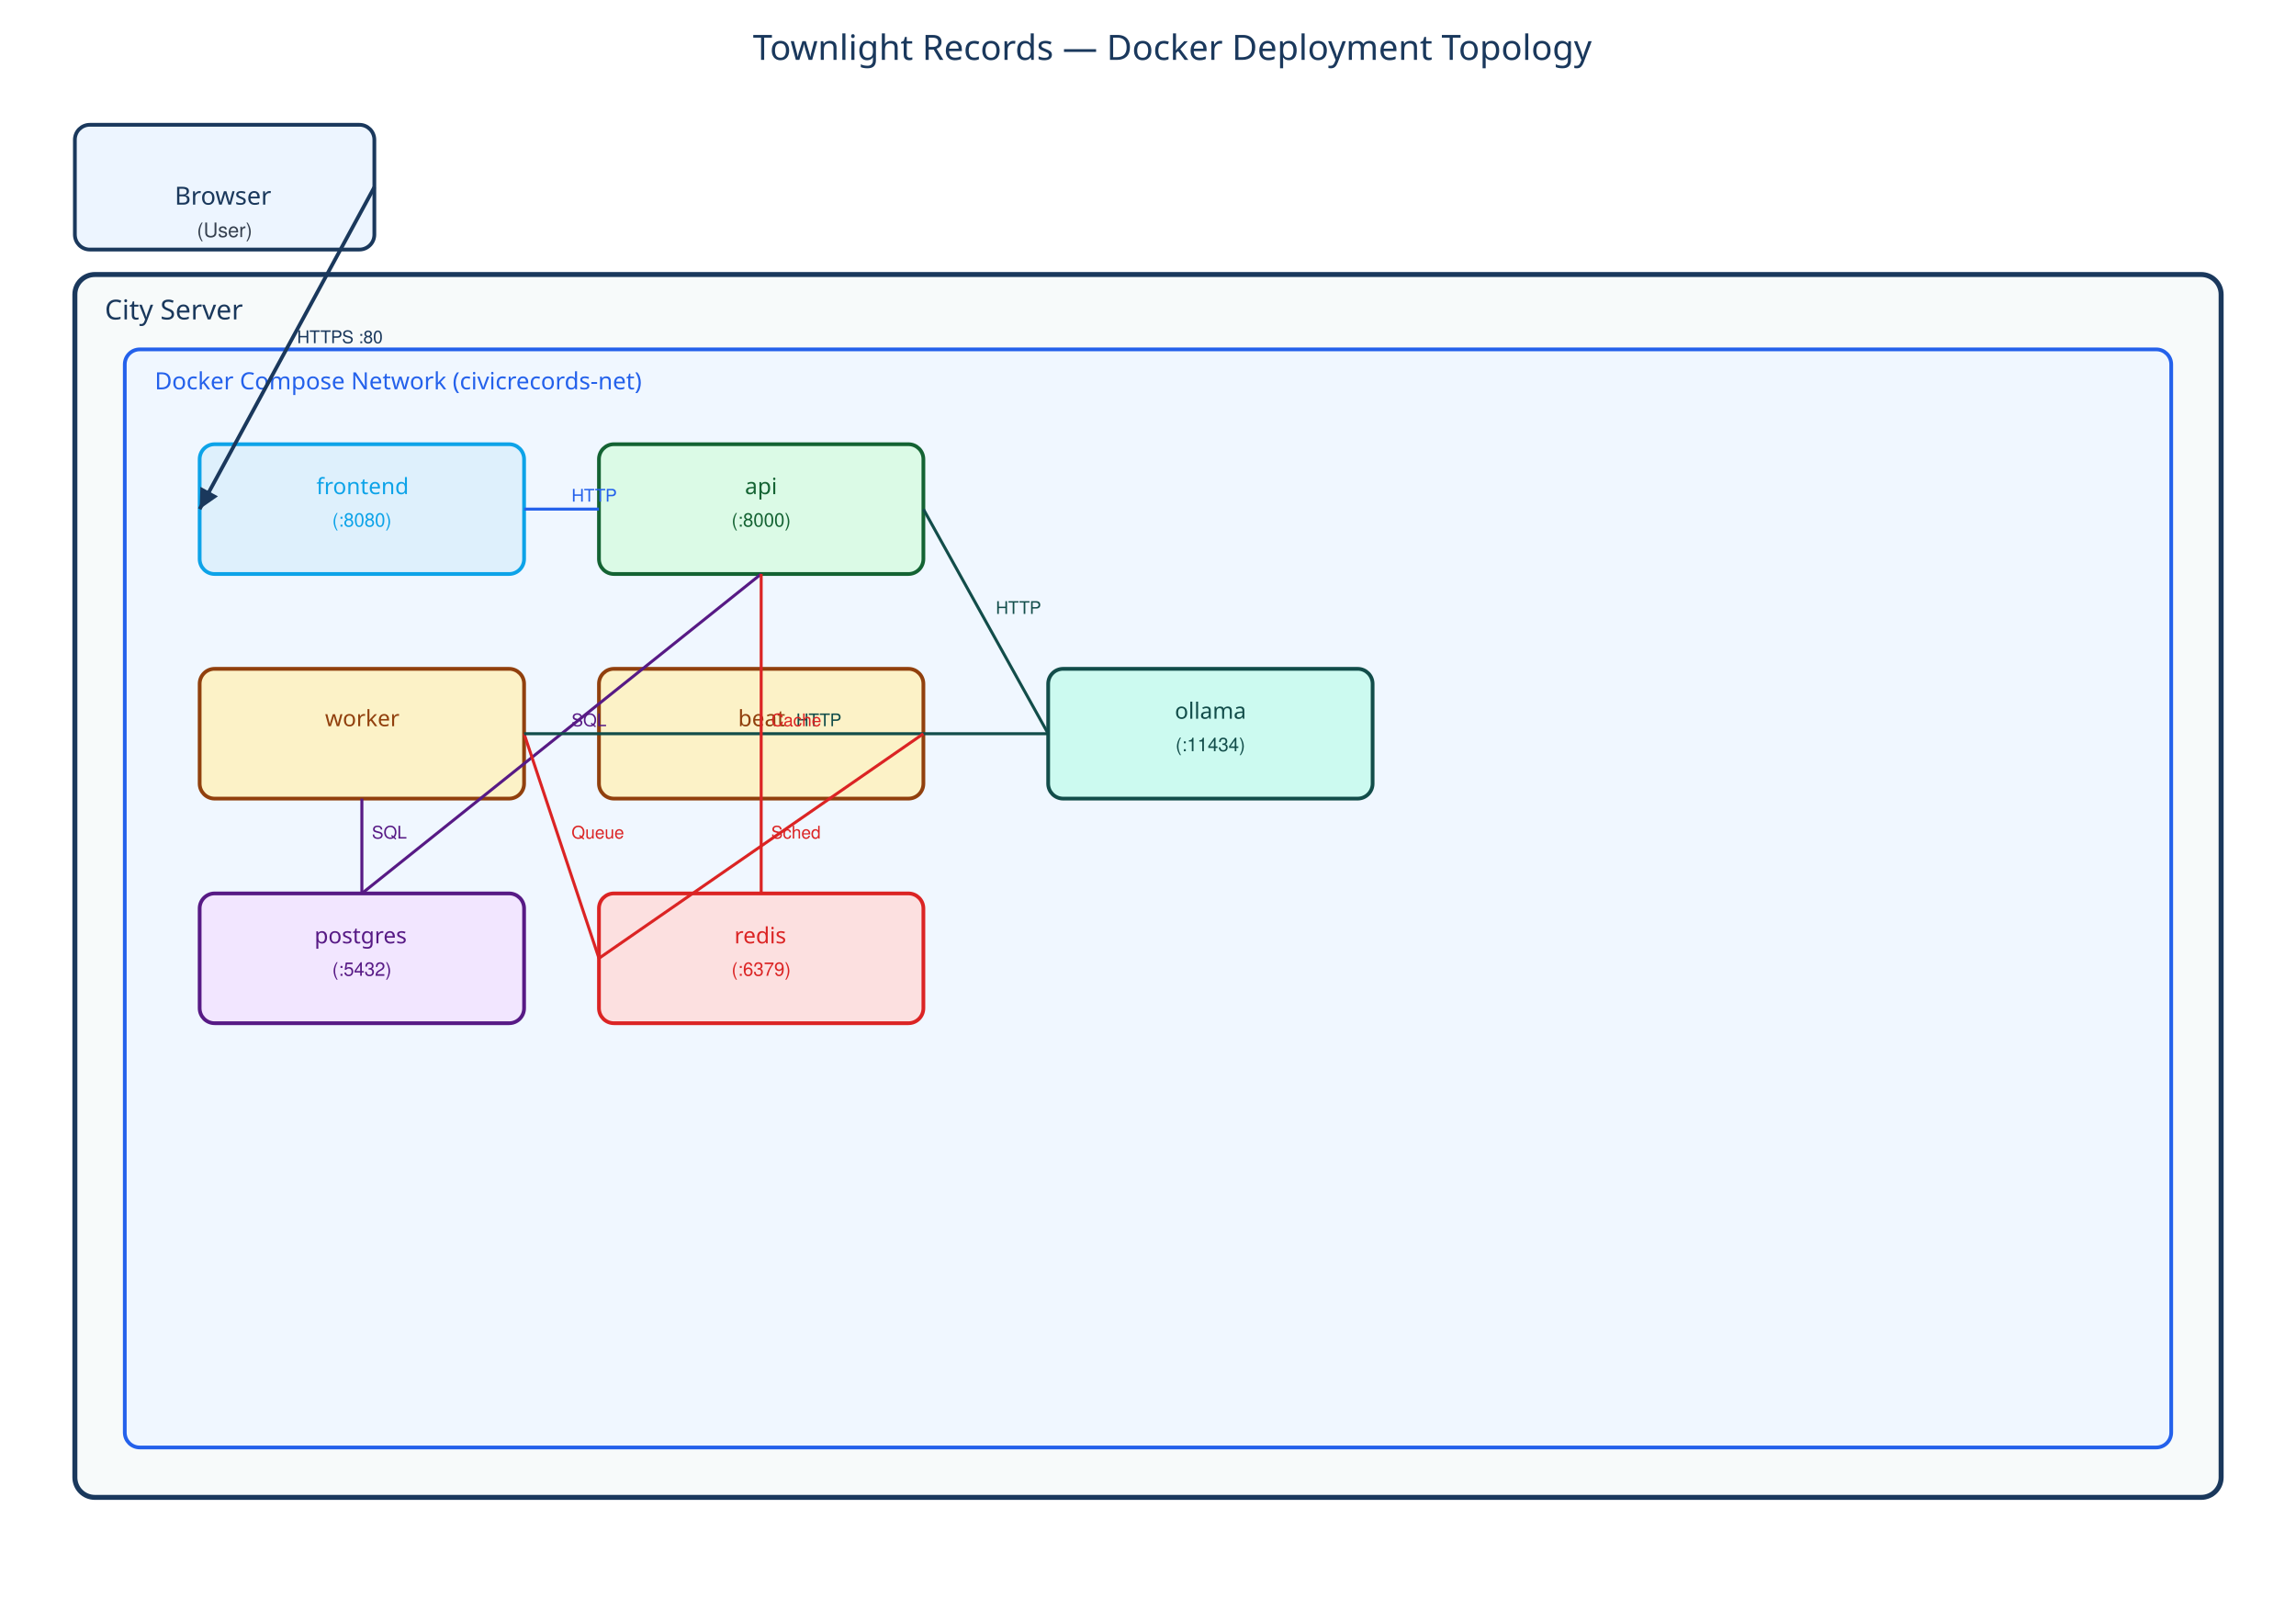
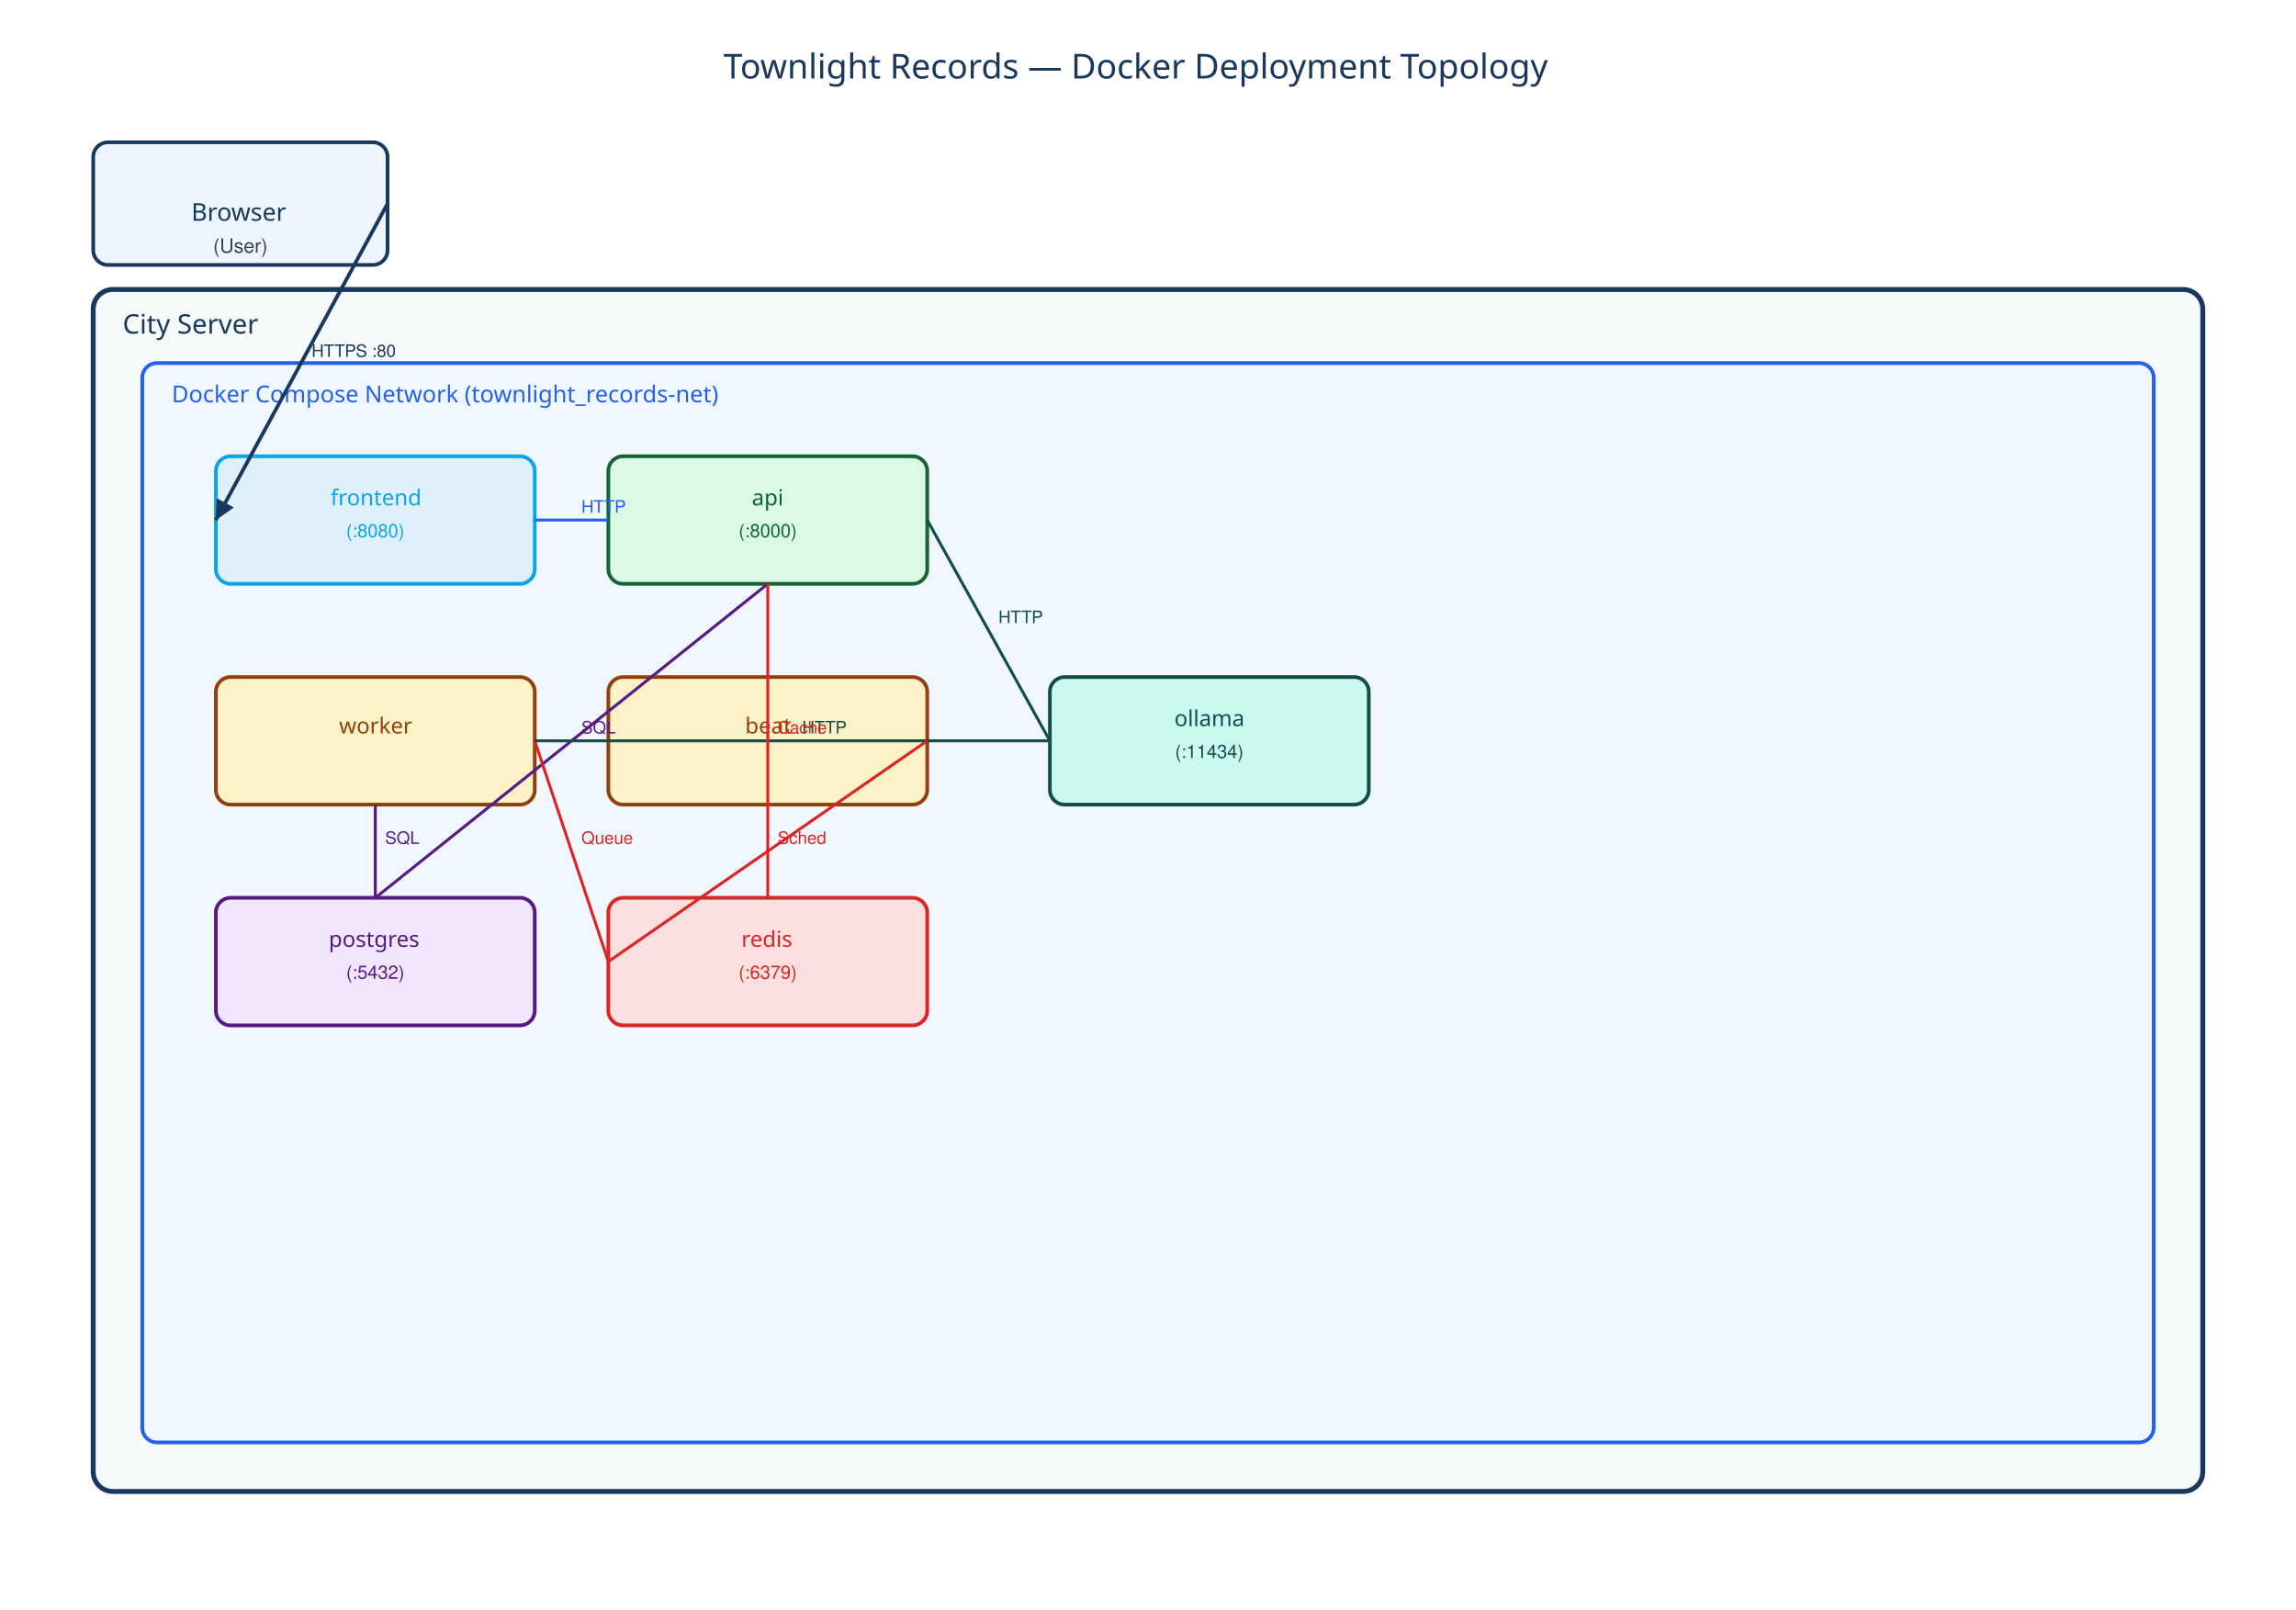
- <svg xmlns="http://www.w3.org/2000/svg" width="920" height="640" preserveAspectRatio="xMinYMin meet" viewBox="0 0 920 640" version="1.0" fill-rule="evenodd">
+ <svg xmlns="http://www.w3.org/2000/svg" width="936" height="656" preserveAspectRatio="xMinYMin meet" viewBox="0 0 936 656" version="1.0" fill-rule="evenodd">
  <clipPath id="clip">
-     <rect x="0" y="0" width="920" height="640" />
+     <rect x="0" y="0" width="936" height="656" />
  </clipPath>
-   <g id="group" transform="scale(1,-1) translate(0,-640)" style="clip-path: url(#clip)">
-     <g transform="">
+   <g id="group" transform="scale(1,-1) translate(0,-656)" style="clip-path: url(#clip)">
+     <g transform=" matrix(1,0,0,1,8,8)">
      <rect x="0" y="0" width="920" height="640" style="stroke: none; stroke-linecap: butt; stroke-width: 1; fill: rgb(100%,100%,100%); fill-rule: evenodd;" />
-       <text x="301.688" y="616" style="font-family: Helvetica-Bold; font-size: 14px;fill: rgb(10%,22%,36%); stroke:none;" transform="translate(0,1232) scale(1,-1)">Townlight Records — Docker Deployment Topology</text>
+       <text x="286.918" y="616" style="font-family: Helvetica-Bold; font-size: 14px;fill: rgb(10%,22%,36%); stroke:none;" transform="translate(0,1232) scale(1,-1)">Townlight Records — Docker Deployment Topology</text>
      <rect x="30" y="540" width="120" height="50" rx="6" ry="6" style="stroke: rgb(10%,22%,36%); stroke-linecap: butt; stroke-width: 1.5; fill: rgb(93%,96%,100%); fill-rule: evenodd;" />
      <text x="69.995" y="558" style="font-family: Helvetica-Bold; font-size: 10px;fill: rgb(10%,22%,36%); stroke:none;" transform="translate(0,1116) scale(1,-1)">Browser</text>
      <text x="78.892" y="545" style="font-family: Helvetica; font-size: 8px;fill: rgb(21%,25%,31%); stroke:none;" transform="translate(0,1090) scale(1,-1)">(User)</text>
      <rect x="30" y="40" width="860" height="490" rx="8" ry="8" style="stroke: rgb(10%,22%,36%); stroke-linecap: butt; stroke-width: 2; fill: rgb(97%,98%,98%); fill-rule: evenodd;" />
      <text x="42" y="512" style="font-family: Helvetica-Bold; font-size: 11px;fill: rgb(10%,22%,36%); stroke:none;" transform="translate(0,1024) scale(1,-1)">City Server</text>
      <rect x="50" y="60" width="820" height="440" rx="6" ry="6" style="stroke: rgb(14%,38%,92%); stroke-linecap: butt; stroke-width: 1.5; fill: rgb(94%,97%,100%); fill-rule: evenodd;" />
-       <text x="62" y="484" style="font-family: Helvetica-Bold; font-size: 9.5px;fill: rgb(14%,38%,92%); stroke:none;" transform="translate(0,968) scale(1,-1)">Docker Compose Network (civicrecords-net)</text>
+       <text x="62" y="484" style="font-family: Helvetica-Bold; font-size: 9.5px;fill: rgb(14%,38%,92%); stroke:none;" transform="translate(0,968) scale(1,-1)">Docker Compose Network (townlight_records-net)</text>
      <rect x="80" y="410" width="130" height="52" rx="6" ry="6" style="stroke: rgb(5%,64%,91%); stroke-linecap: butt; stroke-width: 1.5; fill: rgb(87%,94%,99%); fill-rule: evenodd;" />
      <text x="126.752" y="442.0" style="font-family: Helvetica-Bold; font-size: 9px;fill: rgb(5%,64%,91%); stroke:none;" transform="translate(0,884) scale(1,-1)">frontend</text>
      <text x="133.12" y="429.0" style="font-family: Helvetica; font-size: 7.5px;fill: rgb(5%,64%,91%); stroke:none;" transform="translate(0,858) scale(1,-1)">(:8080)</text>
      <rect x="240" y="410" width="130" height="52" rx="6" ry="6" style="stroke: rgb(8%,39%,20%); stroke-linecap: butt; stroke-width: 1.5; fill: rgb(86%,98%,90%); fill-rule: evenodd;" />
      <text x="298.498" y="442.0" style="font-family: Helvetica-Bold; font-size: 9px;fill: rgb(8%,39%,20%); stroke:none;" transform="translate(0,884) scale(1,-1)">api</text>
      <text x="293.12" y="429.0" style="font-family: Helvetica; font-size: 7.5px;fill: rgb(8%,39%,20%); stroke:none;" transform="translate(0,858) scale(1,-1)">(:8000)</text>
      <rect x="80" y="320" width="130" height="52" rx="6" ry="6" style="stroke: rgb(57%,25%,5%); stroke-linecap: butt; stroke-width: 1.5; fill: rgb(99%,95%,78%); fill-rule: evenodd;" />
      <text x="130.244" y="349.0" style="font-family: Helvetica-Bold; font-size: 9px;fill: rgb(57%,25%,5%); stroke:none;" transform="translate(0,698) scale(1,-1)">worker</text>
      <rect x="240" y="320" width="130" height="52" rx="6" ry="6" style="stroke: rgb(57%,25%,5%); stroke-linecap: butt; stroke-width: 1.5; fill: rgb(99%,95%,78%); fill-rule: evenodd;" />
      <text x="295.748" y="349.0" style="font-family: Helvetica-Bold; font-size: 9px;fill: rgb(57%,25%,5%); stroke:none;" transform="translate(0,698) scale(1,-1)">beat</text>
      <rect x="420" y="320" width="130" height="52" rx="6" ry="6" style="stroke: rgb(7%,30%,29%); stroke-linecap: butt; stroke-width: 1.5; fill: rgb(80%,98%,94%); fill-rule: evenodd;" />
      <text x="470.744" y="352.0" style="font-family: Helvetica-Bold; font-size: 9px;fill: rgb(7%,30%,29%); stroke:none;" transform="translate(0,704) scale(1,-1)">ollama</text>
      <text x="471.035" y="339.0" style="font-family: Helvetica; font-size: 7.5px;fill: rgb(7%,30%,29%); stroke:none;" transform="translate(0,678) scale(1,-1)">(:11434)</text>
      <rect x="80" y="230" width="130" height="52" rx="6" ry="6" style="stroke: rgb(34%,10%,52%); stroke-linecap: butt; stroke-width: 1.5; fill: rgb(95%,90%,100%); fill-rule: evenodd;" />
      <text x="125.996" y="262.0" style="font-family: Helvetica-Bold; font-size: 9px;fill: rgb(34%,10%,52%); stroke:none;" transform="translate(0,524) scale(1,-1)">postgres</text>
      <text x="133.12" y="249.0" style="font-family: Helvetica; font-size: 7.5px;fill: rgb(34%,10%,52%); stroke:none;" transform="translate(0,498) scale(1,-1)">(:5432)</text>
      <rect x="240" y="230" width="130" height="52" rx="6" ry="6" style="stroke: rgb(86%,14%,14%); stroke-linecap: butt; stroke-width: 1.5; fill: rgb(99%,88%,88%); fill-rule: evenodd;" />
      <text x="294.245" y="262.0" style="font-family: Helvetica-Bold; font-size: 9px;fill: rgb(86%,14%,14%); stroke:none;" transform="translate(0,524) scale(1,-1)">redis</text>
      <text x="293.12" y="249.0" style="font-family: Helvetica; font-size: 7.5px;fill: rgb(86%,14%,14%); stroke:none;" transform="translate(0,498) scale(1,-1)">(:6379)</text>
      <path d="M 210,436 L 240,436 Z" style="stroke: rgb(14%,38%,92%); stroke-linecap: butt; stroke-width: 1.2;" />
      <text x="229.0" y="439.0" style="font-family: Helvetica; font-size: 7px;fill: rgb(14%,38%,92%); stroke:none;" transform="translate(0,878) scale(1,-1)">HTTP</text>
      <path d="M 305,410 L 145,282 Z" style="stroke: rgb(34%,10%,52%); stroke-linecap: butt; stroke-width: 1.2;" />
      <text x="229.0" y="349.0" style="font-family: Helvetica; font-size: 7px;fill: rgb(34%,10%,52%); stroke:none;" transform="translate(0,698) scale(1,-1)">SQL</text>
      <path d="M 370,436 L 420,346 Z" style="stroke: rgb(7%,30%,29%); stroke-linecap: butt; stroke-width: 1.2;" />
      <text x="399.0" y="394.0" style="font-family: Helvetica; font-size: 7px;fill: rgb(7%,30%,29%); stroke:none;" transform="translate(0,788) scale(1,-1)">HTTP</text>
      <path d="M 145,320 L 145,282 Z" style="stroke: rgb(34%,10%,52%); stroke-linecap: butt; stroke-width: 1.2;" />
      <text x="149.0" y="304.0" style="font-family: Helvetica; font-size: 7px;fill: rgb(34%,10%,52%); stroke:none;" transform="translate(0,608) scale(1,-1)">SQL</text>
      <path d="M 210,346 L 240,256 Z" style="stroke: rgb(86%,14%,14%); stroke-linecap: butt; stroke-width: 1.2;" />
      <text x="229.0" y="304.0" style="font-family: Helvetica; font-size: 7px;fill: rgb(86%,14%,14%); stroke:none;" transform="translate(0,608) scale(1,-1)">Queue</text>
      <path d="M 210,346 L 420,346 Z" style="stroke: rgb(7%,30%,29%); stroke-linecap: butt; stroke-width: 1.2;" />
      <text x="319.0" y="349.0" style="font-family: Helvetica; font-size: 7px;fill: rgb(7%,30%,29%); stroke:none;" transform="translate(0,698) scale(1,-1)">HTTP</text>
      <path d="M 370,346 L 240,256 Z" style="stroke: rgb(86%,14%,14%); stroke-linecap: butt; stroke-width: 1.2;" />
      <text x="309.0" y="304.0" style="font-family: Helvetica; font-size: 7px;fill: rgb(86%,14%,14%); stroke:none;" transform="translate(0,608) scale(1,-1)">Sched</text>
      <path d="M 305,410 L 305,282 Z" style="stroke: rgb(86%,14%,14%); stroke-linecap: butt; stroke-width: 1.2;" />
      <text x="309.0" y="349.0" style="font-family: Helvetica; font-size: 7px;fill: rgb(86%,14%,14%); stroke:none;" transform="translate(0,698) scale(1,-1)">Cache</text>
      <g transform="">
        <path d="M 150,565 L 80,436 Z" style="stroke: rgb(10%,22%,36%); stroke-linecap: butt; stroke-width: 1.5;" />
        <polygon points="80 436, 87.331 441.124, 80.3 444.939" style="stroke: rgb(10%,22%,36%); stroke-linecap: butt; stroke-width: 0; fill: rgb(10%,22%,36%); fill-rule: evenodd;" />
        <text x="119.0" y="502.5" style="font-family: Helvetica; font-size: 7px;fill: rgb(10%,22%,36%); stroke:none;" transform="translate(0,1005) scale(1,-1)">HTTPS :80</text>
      </g>
    </g>
  </g>
</svg>
